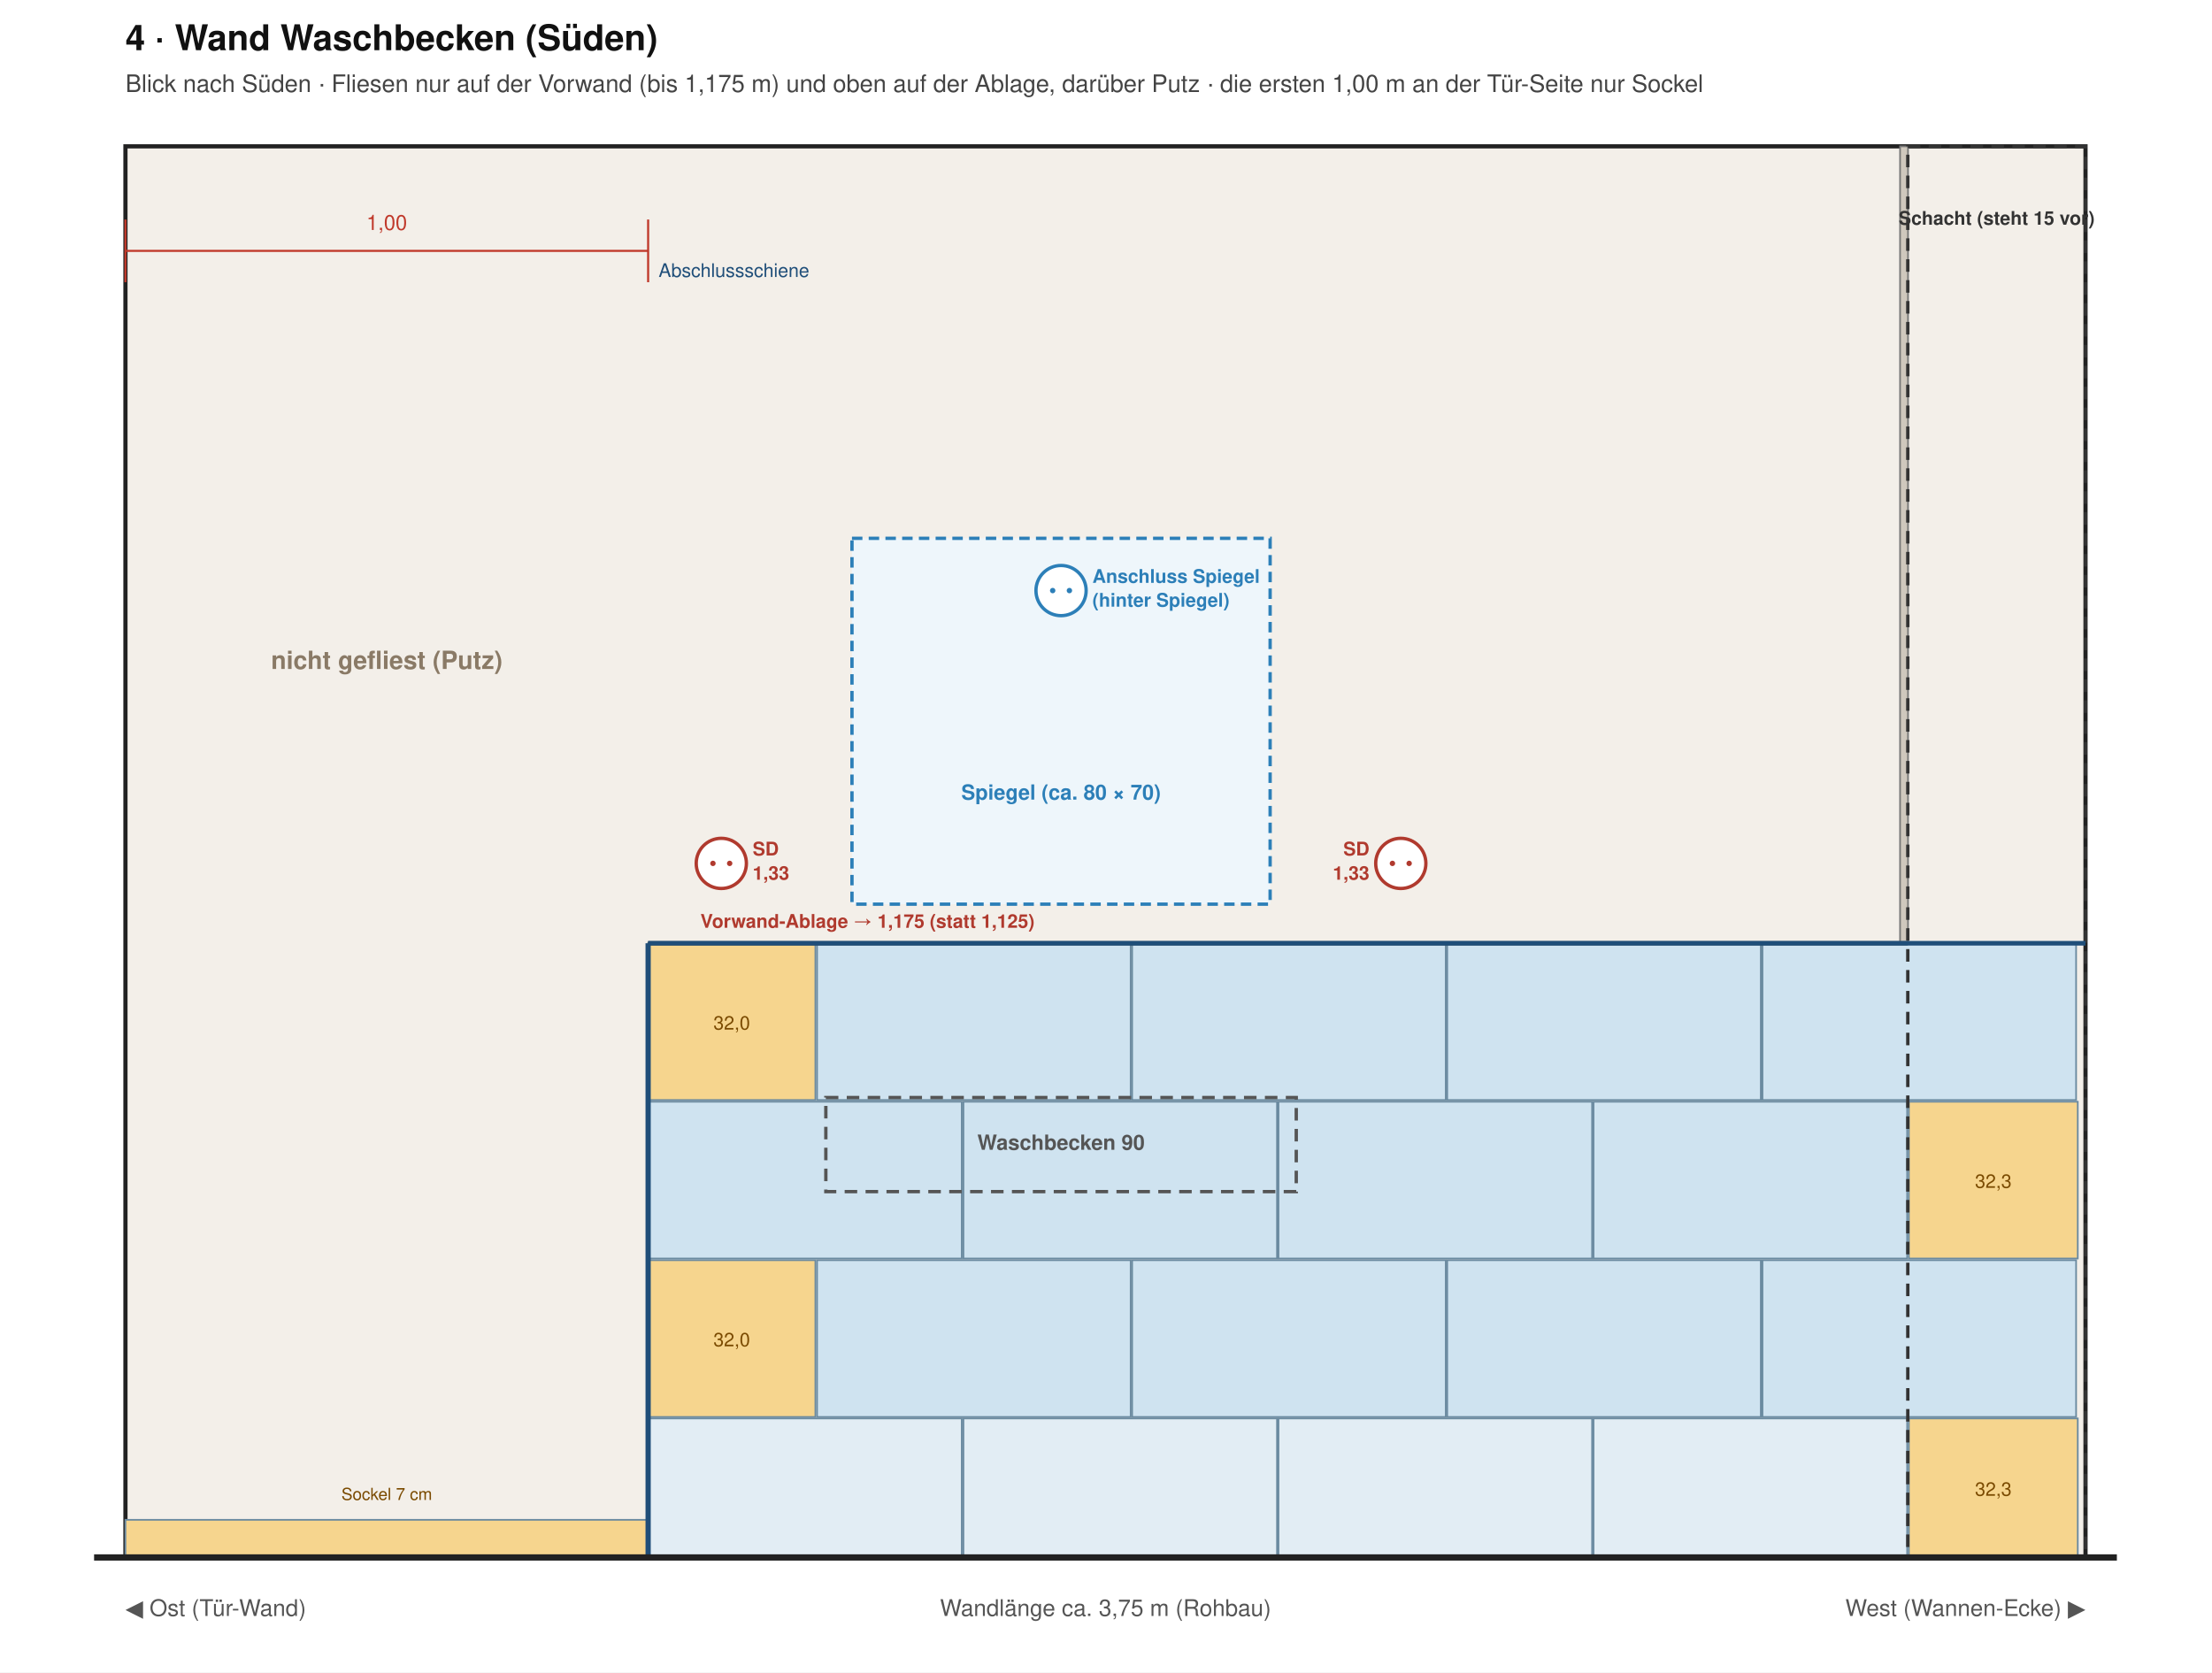
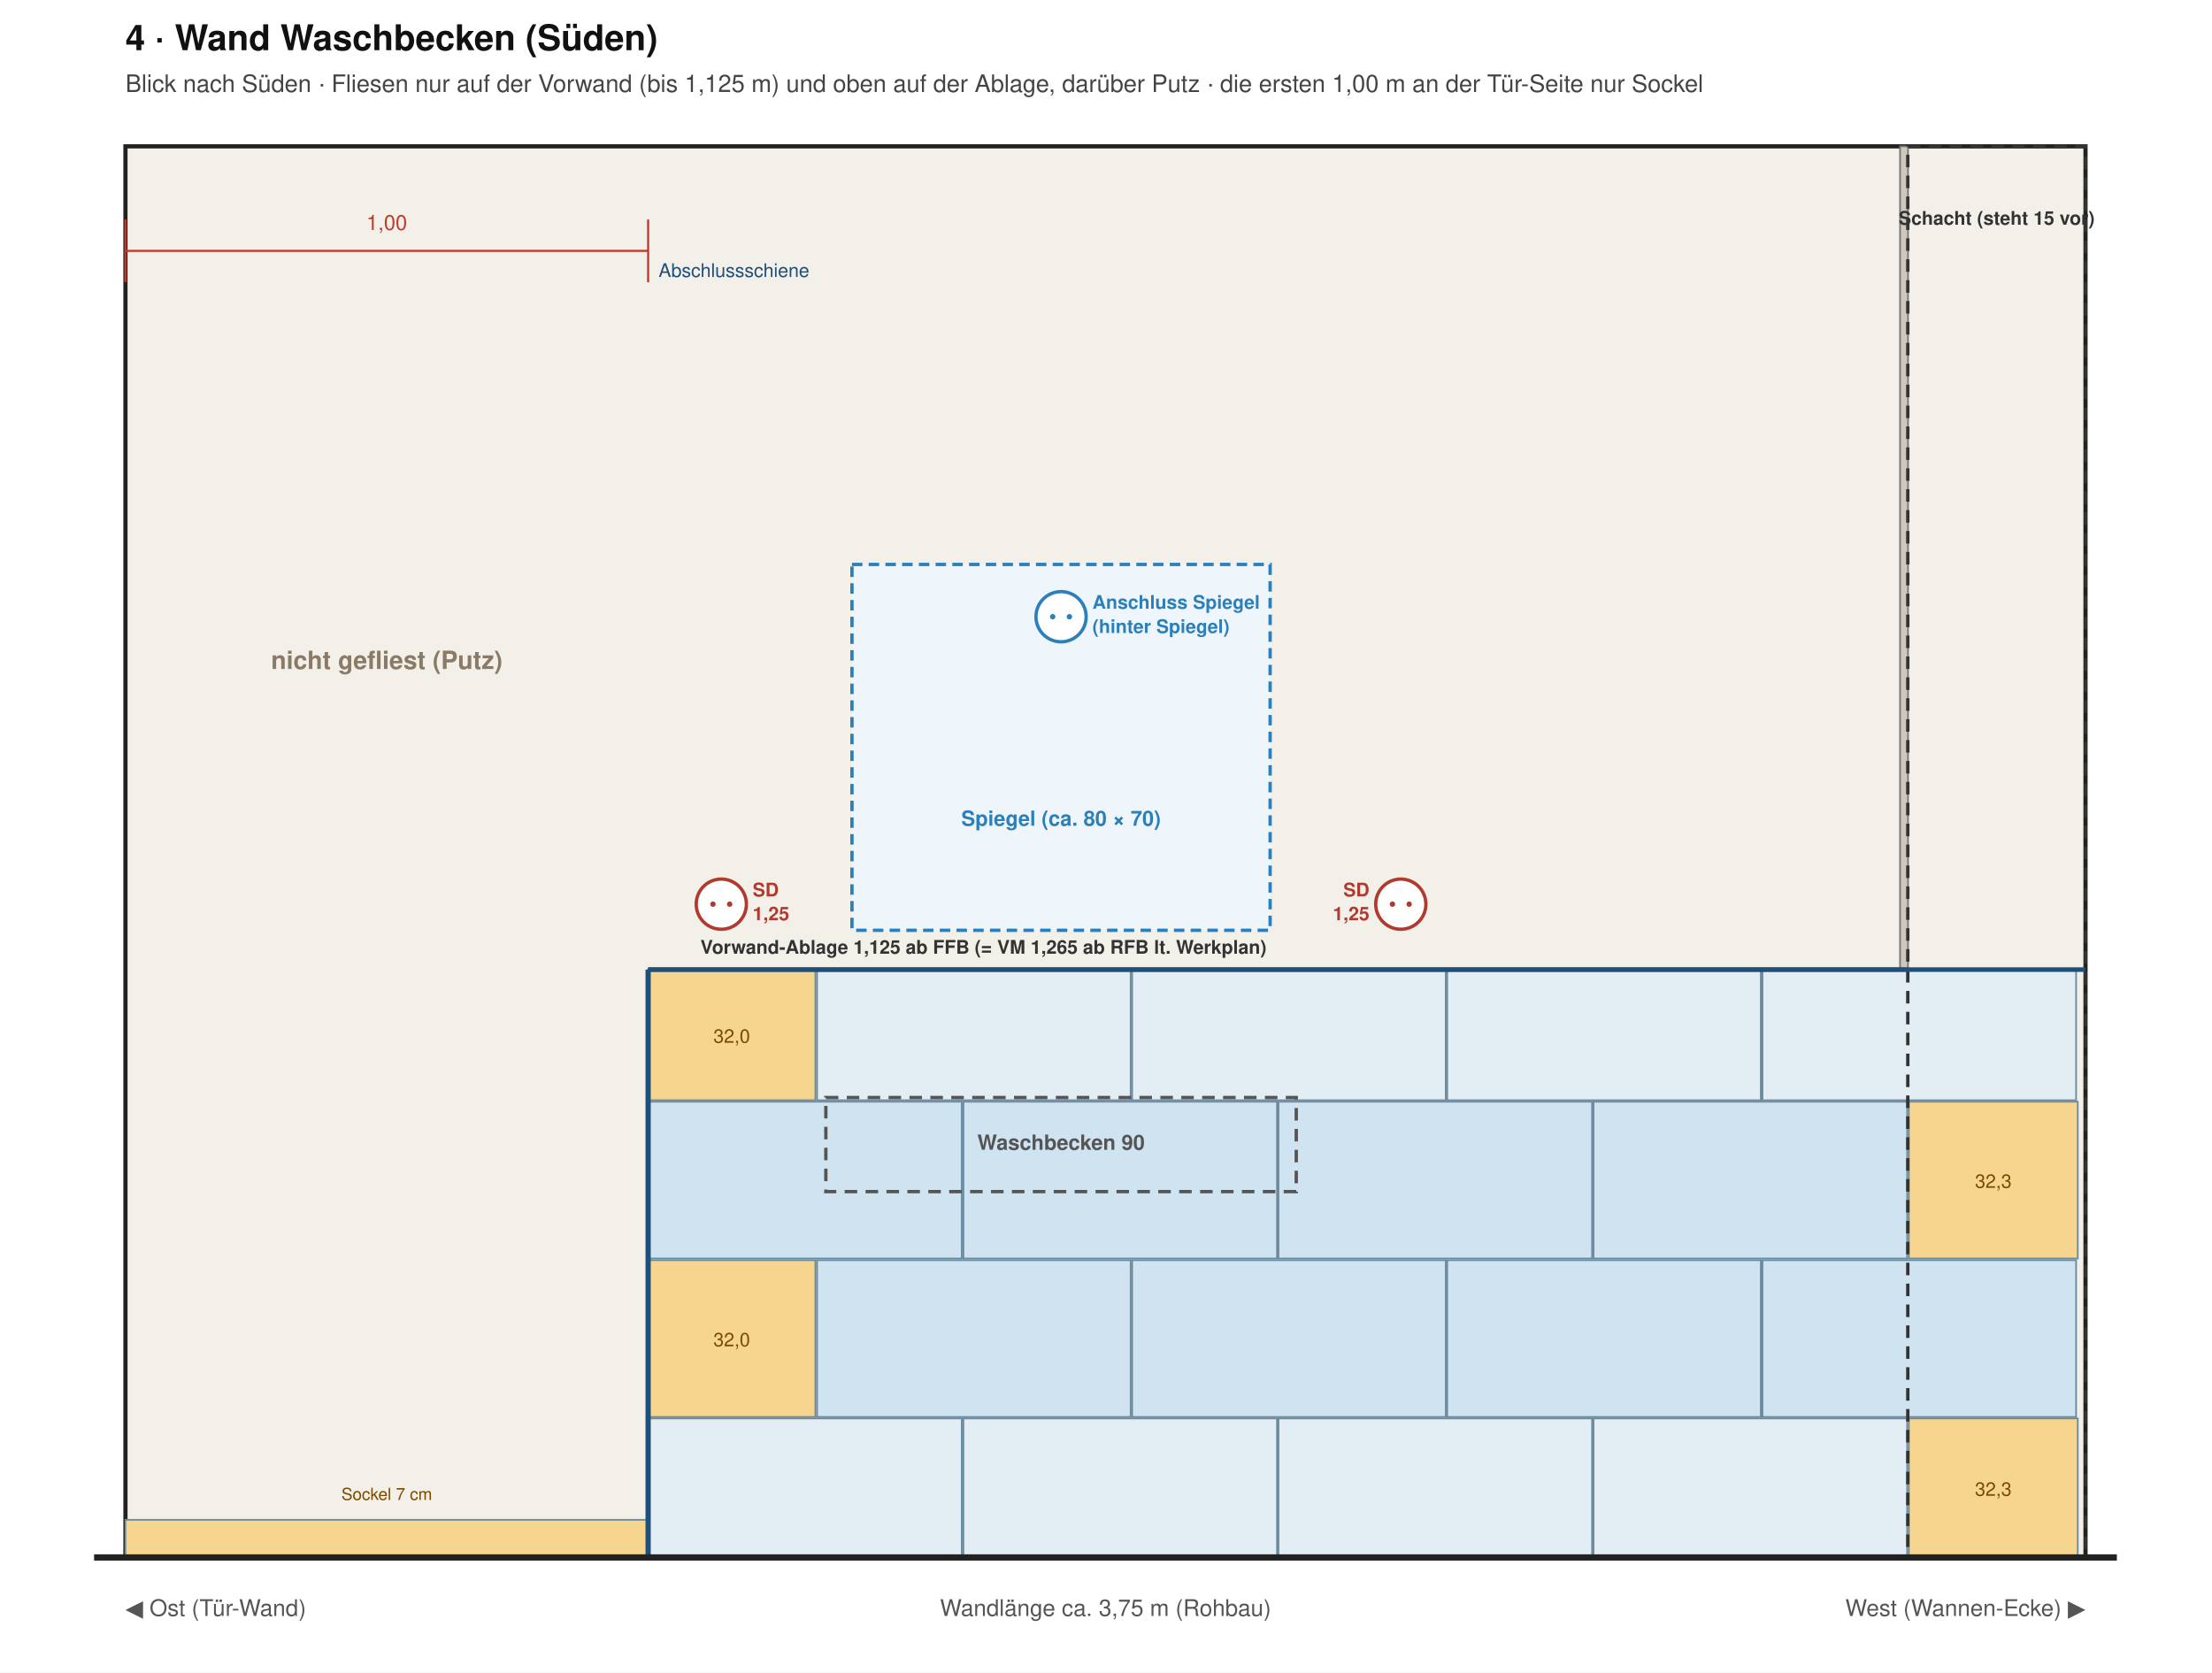
<svg xmlns="http://www.w3.org/2000/svg" width="1058" height="800" viewBox="0 0 1058 800" font-family="Helvetica, Arial, sans-serif">
  <defs>
    <marker id="arr" markerWidth="8" markerHeight="8" refX="6" refY="4" orient="auto">
      <path d="M0,0 L8,4 L0,8 Z" fill="#1a7f8e" />
    </marker>
    <marker id="arrw" markerWidth="8" markerHeight="8" refX="6" refY="4" orient="auto">
      <path d="M0,0 L8,4 L0,8 Z" fill="#fff" />
    </marker>
  </defs>
  <rect width="100%" height="100%" fill="white" />
  <g transform="translate(0,0)">
    <text x="60" y="24" font-size="17" font-weight="bold" fill="#111">4 · Wand Waschbecken (Süden)</text>
-     <text x="60" y="44" font-size="11.5" fill="#444">Blick nach Süden · Fliesen nur auf der Vorwand (bis 1,175 m) und oben auf der Ablage, darüber Putz · die ersten 1,00 m an der Tür-Seite nur Sockel</text>
+     <text x="60" y="44" font-size="11.5" fill="#444">Blick nach Süden · Fliesen nur auf der Vorwand (bis 1,125 m) und oben auf der Ablage, darüber Putz · die ersten 1,00 m an der Tür-Seite nur Sockel</text>
    <rect x="60" y="70" width="937.5" height="675.0" fill="#f3efe9" stroke="#222" stroke-width="2" />
    <rect x="310.0" y="678.5" width="150.0" height="66.5" fill="#e2edf4" stroke="#6a8aa0" stroke-width="0.8" />
    <rect x="460.8" y="678.5" width="150.0" height="66.5" fill="#e2edf4" stroke="#6a8aa0" stroke-width="0.8" />
    <rect x="611.5" y="678.5" width="150.0" height="66.5" fill="#e2edf4" stroke="#6a8aa0" stroke-width="0.8" />
    <rect x="762.2" y="678.5" width="150.0" height="66.5" fill="#e2edf4" stroke="#6a8aa0" stroke-width="0.8" />
    <rect x="913.0" y="678.5" width="80.8" height="66.5" fill="#f6d58e" stroke="#6a8aa0" stroke-width="0.8" />
    <text x="953.4" y="715.5" font-size="9" text-anchor="middle" fill="#7a4a00" font-weight="normal">32,3</text>
    <rect x="310.0" y="602.8" width="80.0" height="75.0" fill="#f6d58e" stroke="#6a8aa0" stroke-width="0.8" />
    <text x="350.0" y="644.0" font-size="9" text-anchor="middle" fill="#7a4a00" font-weight="normal">32,0</text>
    <rect x="390.8" y="602.8" width="150.0" height="75.0" fill="#cfe3f0" stroke="#6a8aa0" stroke-width="0.8" />
    <rect x="541.5" y="602.8" width="150.0" height="75.0" fill="#cfe3f0" stroke="#6a8aa0" stroke-width="0.8" />
    <rect x="692.2" y="602.8" width="150.0" height="75.0" fill="#cfe3f0" stroke="#6a8aa0" stroke-width="0.8" />
    <rect x="843.0" y="602.8" width="150.0" height="75.0" fill="#cfe3f0" stroke="#6a8aa0" stroke-width="0.8" />
    <rect x="310.0" y="527.0" width="150.0" height="75.0" fill="#cfe3f0" stroke="#6a8aa0" stroke-width="0.8" />
    <rect x="460.8" y="527.0" width="150.0" height="75.0" fill="#cfe3f0" stroke="#6a8aa0" stroke-width="0.8" />
    <rect x="611.5" y="527.0" width="150.0" height="75.0" fill="#cfe3f0" stroke="#6a8aa0" stroke-width="0.8" />
    <rect x="762.2" y="527.0" width="150.0" height="75.0" fill="#cfe3f0" stroke="#6a8aa0" stroke-width="0.8" />
    <rect x="913.0" y="527.0" width="80.8" height="75.0" fill="#f6d58e" stroke="#6a8aa0" stroke-width="0.8" />
    <text x="953.4" y="568.2" font-size="9" text-anchor="middle" fill="#7a4a00" font-weight="normal">32,3</text>
-     <rect x="310.0" y="451.2" width="80.0" height="75.0" fill="#f6d58e" stroke="#6a8aa0" stroke-width="0.8" />
-     <text x="350.0" y="492.5" font-size="9" text-anchor="middle" fill="#7a4a00" font-weight="normal">32,0</text>
-     <rect x="390.8" y="451.2" width="150.0" height="75.0" fill="#cfe3f0" stroke="#6a8aa0" stroke-width="0.8" />
-     <rect x="541.5" y="451.2" width="150.0" height="75.0" fill="#cfe3f0" stroke="#6a8aa0" stroke-width="0.8" />
-     <rect x="692.2" y="451.2" width="150.0" height="75.0" fill="#cfe3f0" stroke="#6a8aa0" stroke-width="0.8" />
-     <rect x="843.0" y="451.2" width="150.0" height="75.0" fill="#cfe3f0" stroke="#6a8aa0" stroke-width="0.8" />
-     <rect x="908.8" y="70.0" width="3.8" height="381.2" fill="#cfc8bd" stroke="#777" stroke-width="0.8" />
+     <rect x="310.0" y="463.8" width="80.0" height="62.5" fill="#f6d58e" stroke="#6a8aa0" stroke-width="0.8" />
+     <text x="350.0" y="498.8" font-size="9" text-anchor="middle" fill="#7a4a00" font-weight="normal">32,0</text>
+     <rect x="390.8" y="463.8" width="150.0" height="62.5" fill="#e2edf4" stroke="#6a8aa0" stroke-width="0.8" />
+     <rect x="541.5" y="463.8" width="150.0" height="62.5" fill="#e2edf4" stroke="#6a8aa0" stroke-width="0.8" />
+     <rect x="692.2" y="463.8" width="150.0" height="62.5" fill="#e2edf4" stroke="#6a8aa0" stroke-width="0.8" />
+     <rect x="843.0" y="463.8" width="150.0" height="62.5" fill="#e2edf4" stroke="#6a8aa0" stroke-width="0.8" />
+     <rect x="908.8" y="70.0" width="3.8" height="393.8" fill="#cfc8bd" stroke="#777" stroke-width="0.8" />
    <rect x="60.0" y="727.0" width="250.0" height="18.0" fill="#f6d58e" stroke="#6a8aa0" stroke-width="0.8" />
    <rect x="912.5" y="70.0" width="85.0" height="675.0" fill="none" stroke="#333" stroke-width="1.6" stroke-dasharray="6 4" />
    <text x="955.0" y="107.5" font-size="9" text-anchor="middle" fill="#333" font-weight="bold">Schacht (steht 15 vor)</text>
-     <line x1="310.0" y1="451.2" x2="912.5" y2="451.2" stroke="#333" stroke-width="2" />
-     <text x="335.0" y="443.8" font-size="9" text-anchor="start" fill="#b03a2e" font-weight="bold">Vorwand-Ablage → 1,175 (statt 1,125)</text>
+     <line x1="310.0" y1="463.8" x2="912.5" y2="463.8" stroke="#333" stroke-width="2" />
+     <text x="335.0" y="456.2" font-size="9" text-anchor="start" fill="#333" font-weight="bold">Vorwand-Ablage 1,125 ab FFB (= VM 1,265 ab RFB lt. Werkplan)</text>
    <rect x="395.0" y="525.0" width="225.0" height="45.0" fill="none" stroke="#555" stroke-width="1.6" stroke-dasharray="6 4" />
    <text x="507.5" y="550.0" font-size="10" text-anchor="middle" fill="#555" font-weight="bold">Waschbecken 90</text>
-     <rect x="407.5" y="257.5" width="200.0" height="175.0" fill="#eef6fb" stroke="#2c7fb8" stroke-width="1.6" stroke-dasharray="5 3" />
-     <text x="507.5" y="382.5" font-size="10" text-anchor="middle" fill="#2c7fb8" font-weight="bold">Spiegel (ca. 80 × 70)</text>
-     <circle cx="507.5" cy="282.5" r="12.0" fill="#fff" stroke="#2c7fb8" stroke-width="1.6" />
-     <circle cx="503.5" cy="282.5" r="1.3" fill="#2c7fb8" />
-     <circle cx="511.5" cy="282.5" r="1.3" fill="#2c7fb8" />
-     <text x="522.5" y="278.8" font-size="9" text-anchor="start" fill="#2c7fb8" font-weight="bold">Anschluss Spiegel</text>
-     <text x="522.5" y="290.2" font-size="9" text-anchor="start" fill="#2c7fb8" font-weight="bold">(hinter Spiegel)</text>
-     <circle cx="670.0" cy="413.0" r="12.0" fill="#fff" stroke="#b03a2e" stroke-width="1.6" />
-     <circle cx="666.0" cy="413.0" r="1.3" fill="#b03a2e" />
-     <circle cx="674.0" cy="413.0" r="1.3" fill="#b03a2e" />
-     <text x="655.0" y="409.2" font-size="9" text-anchor="end" fill="#b03a2e" font-weight="bold">SD</text>
-     <text x="655.0" y="420.8" font-size="9" text-anchor="end" fill="#b03a2e" font-weight="bold">1,33</text>
-     <circle cx="345.0" cy="413.0" r="12.0" fill="#fff" stroke="#b03a2e" stroke-width="1.6" />
-     <circle cx="341.0" cy="413.0" r="1.3" fill="#b03a2e" />
-     <circle cx="349.0" cy="413.0" r="1.3" fill="#b03a2e" />
-     <text x="360.0" y="409.2" font-size="9" text-anchor="start" fill="#b03a2e" font-weight="bold">SD</text>
-     <text x="360.0" y="420.8" font-size="9" text-anchor="start" fill="#b03a2e" font-weight="bold">1,33</text>
+     <rect x="407.5" y="270.0" width="200.0" height="175.0" fill="#eef6fb" stroke="#2c7fb8" stroke-width="1.6" stroke-dasharray="5 3" />
+     <text x="507.5" y="395.0" font-size="10" text-anchor="middle" fill="#2c7fb8" font-weight="bold">Spiegel (ca. 80 × 70)</text>
+     <circle cx="507.5" cy="295.0" r="12.0" fill="#fff" stroke="#2c7fb8" stroke-width="1.6" />
+     <circle cx="503.5" cy="295.0" r="1.3" fill="#2c7fb8" />
+     <circle cx="511.5" cy="295.0" r="1.3" fill="#2c7fb8" />
+     <text x="522.5" y="291.2" font-size="9" text-anchor="start" fill="#2c7fb8" font-weight="bold">Anschluss Spiegel</text>
+     <text x="522.5" y="302.8" font-size="9" text-anchor="start" fill="#2c7fb8" font-weight="bold">(hinter Spiegel)</text>
+     <circle cx="670.0" cy="432.5" r="12.0" fill="#fff" stroke="#b03a2e" stroke-width="1.6" />
+     <circle cx="666.0" cy="432.5" r="1.3" fill="#b03a2e" />
+     <circle cx="674.0" cy="432.5" r="1.3" fill="#b03a2e" />
+     <text x="655.0" y="428.8" font-size="9" text-anchor="end" fill="#b03a2e" font-weight="bold">SD</text>
+     <text x="655.0" y="440.2" font-size="9" text-anchor="end" fill="#b03a2e" font-weight="bold">1,25</text>
+     <circle cx="345.0" cy="432.5" r="12.0" fill="#fff" stroke="#b03a2e" stroke-width="1.6" />
+     <circle cx="341.0" cy="432.5" r="1.3" fill="#b03a2e" />
+     <circle cx="349.0" cy="432.5" r="1.3" fill="#b03a2e" />
+     <text x="360.0" y="428.8" font-size="9" text-anchor="start" fill="#b03a2e" font-weight="bold">SD</text>
+     <text x="360.0" y="440.2" font-size="9" text-anchor="start" fill="#b03a2e" font-weight="bold">1,25</text>
    <text x="185.0" y="717.5" font-size="8" text-anchor="middle" fill="#7a4a00" font-weight="normal">Sockel 7 cm</text>
    <text x="185.0" y="320.0" font-size="12" text-anchor="middle" fill="#8a7a66" font-weight="bold">nicht gefliest (Putz)</text>
-     <line x1="310.0" y1="745.0" x2="310.0" y2="451.2" stroke="#1f4e79" stroke-width="2.5" />
+     <line x1="310.0" y1="745.0" x2="310.0" y2="463.8" stroke="#1f4e79" stroke-width="2.5" />
    <text x="315.0" y="132.5" font-size="9" text-anchor="start" fill="#1f4e79" font-weight="normal">Abschlussschiene</text>
    <line x1="60.0" y1="120.0" x2="310.0" y2="120.0" stroke="#c0392b" stroke-width="1" />
    <line x1="60.0" y1="135.0" x2="60.0" y2="105.0" stroke="#c0392b" stroke-width="1" />
    <line x1="310.0" y1="135.0" x2="310.0" y2="105.0" stroke="#c0392b" stroke-width="1" />
    <text x="185.0" y="110.0" font-size="10" text-anchor="middle" fill="#c0392b" font-weight="normal">1,00</text>
-     <line x1="310.0" y1="451.2" x2="997.5" y2="451.2" stroke="#1f4e79" stroke-width="2.2" />
+     <line x1="310.0" y1="463.8" x2="997.5" y2="463.8" stroke="#1f4e79" stroke-width="2.2" />
    <line x1="45" y1="745.0" x2="1012.5" y2="745.0" stroke="#222" stroke-width="3" />
    <text x="60" y="773.0" font-size="11" fill="#555">◀ Ost (Tür-Wand)</text>
    <text x="997.5" y="773.0" font-size="11" fill="#555" text-anchor="end">West (Wannen-Ecke) ▶</text>
    <text x="528.8" y="773.0" font-size="11" fill="#555" text-anchor="middle">Wandlänge ca. 3,75 m (Rohbau)</text>
  </g>
</svg>
